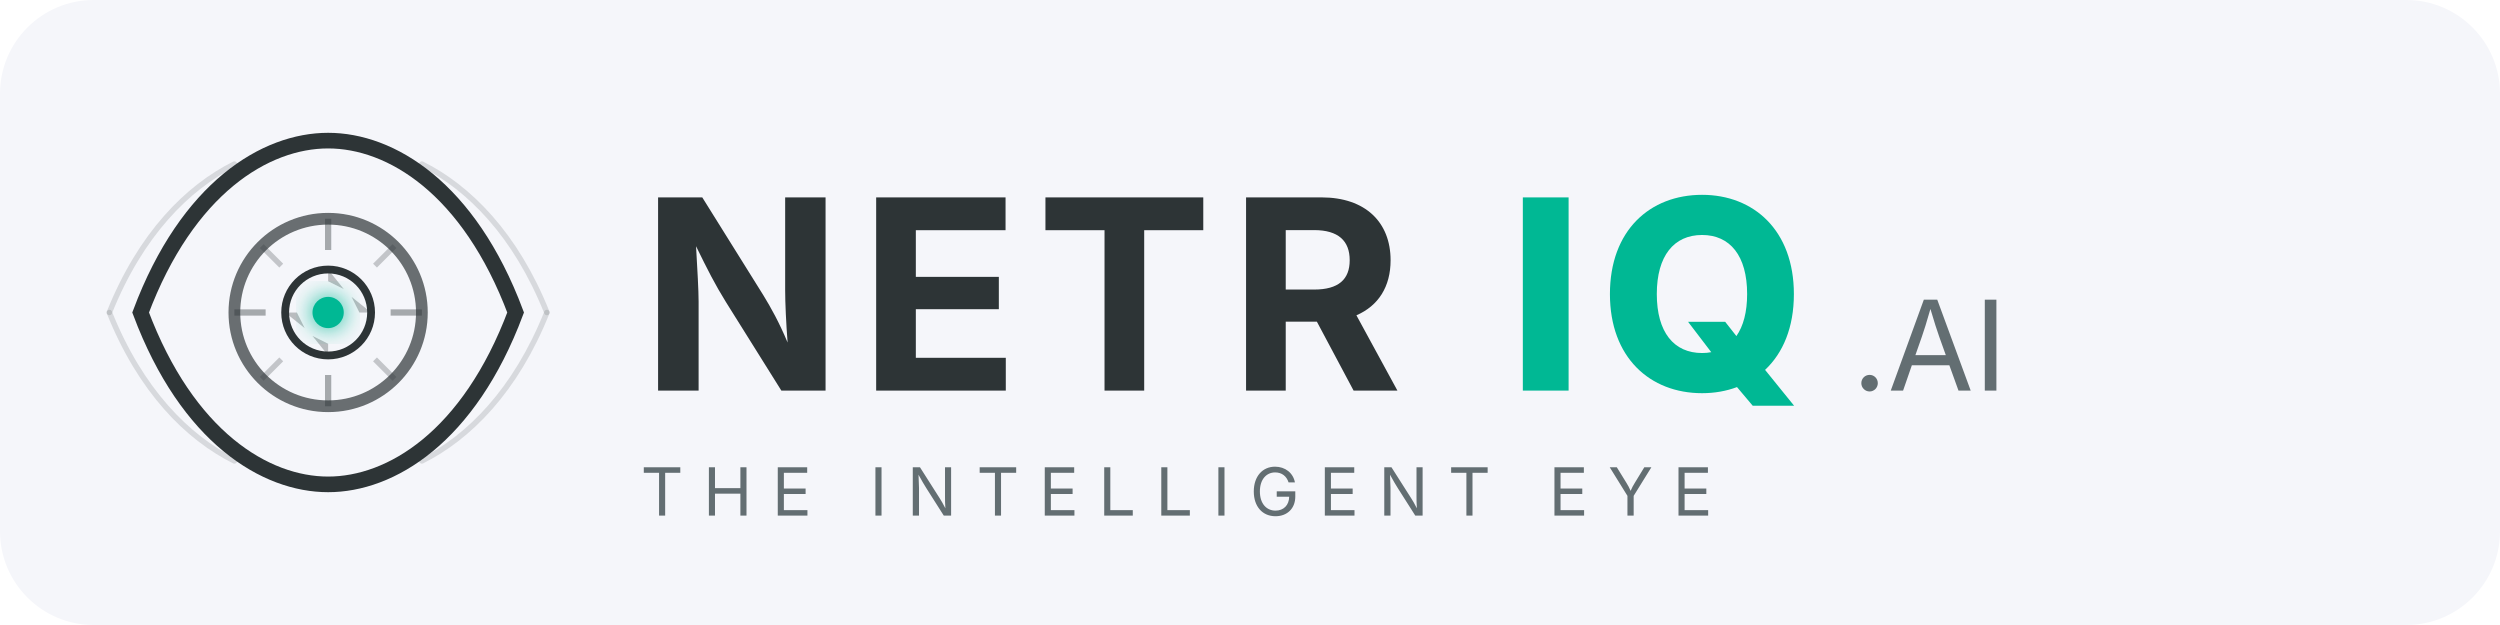
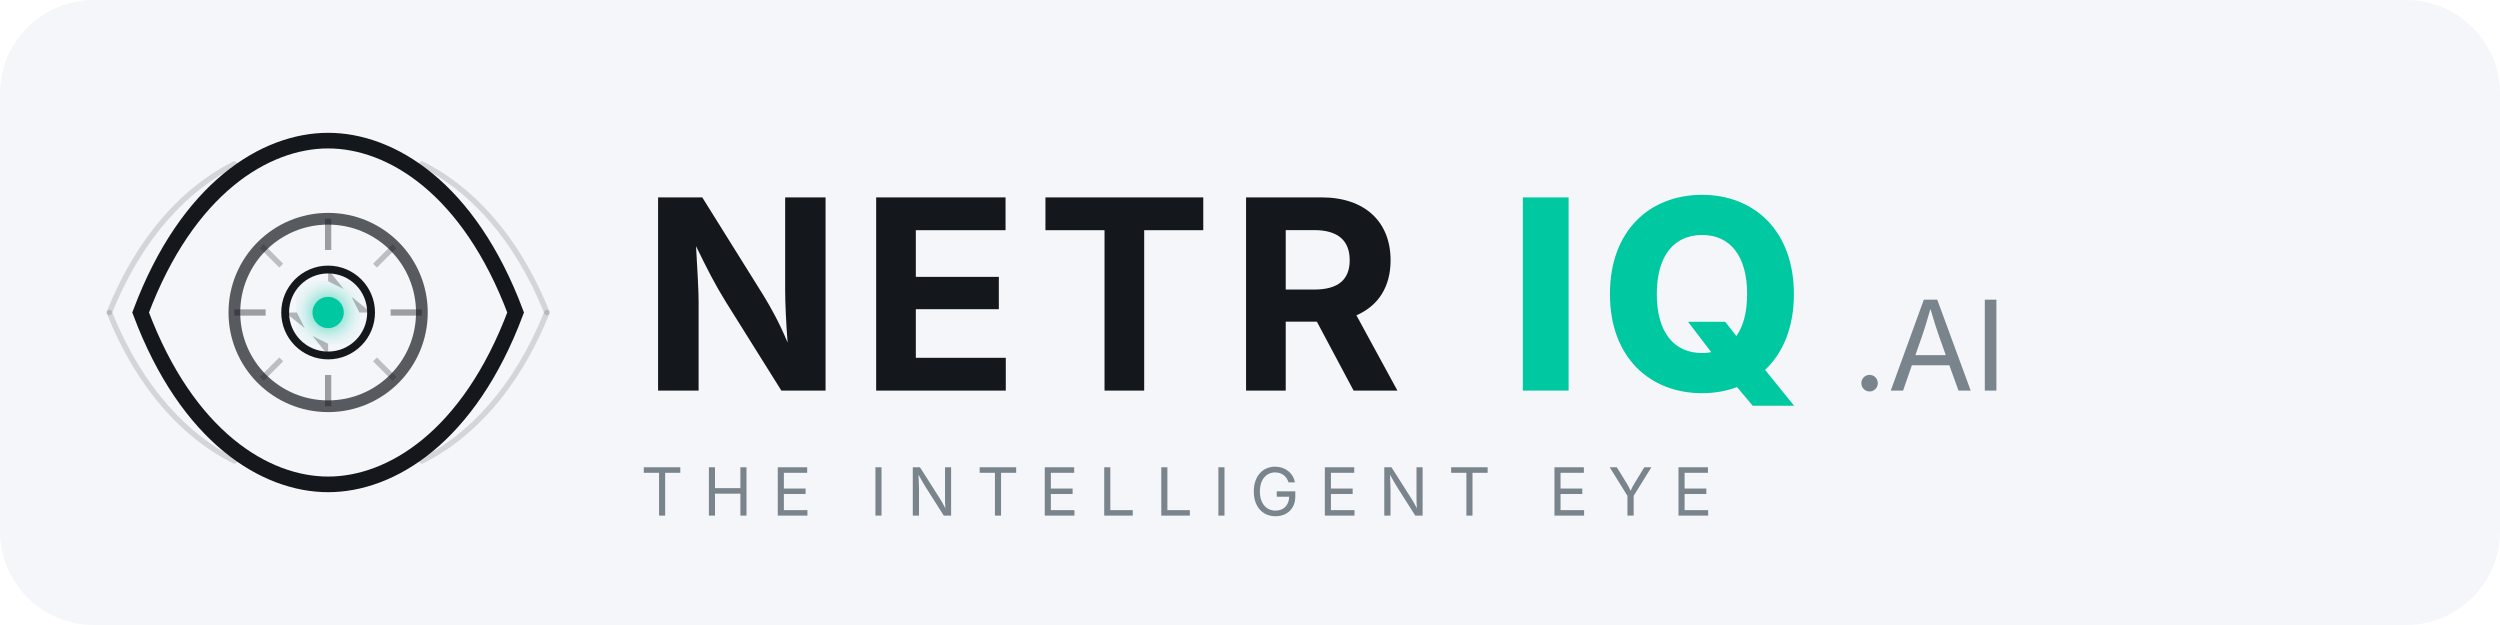
<svg xmlns="http://www.w3.org/2000/svg" viewBox="0 0 320 80" fill="none">
  <defs>
    <linearGradient id="tealGrad" x1="0%" y1="0%" x2="100%" y2="100%">
-       <stop offset="0%" stop-color="#00B894" />
+       <stop offset="0%" stop-color="#00C8A0" />
      <stop offset="100%" stop-color="#00A884" />
    </linearGradient>
    <filter id="glow" x="-50%" y="-50%" width="200%" height="200%">
      <feGaussianBlur stdDeviation="1.5" result="blur" />
      <feMerge>
        <feMergeNode in="blur" />
        <feMergeNode in="SourceGraphic" />
      </feMerge>
    </filter>
  </defs>
  <rect width="320" height="80" rx="12" fill="#F5F6FA" />
  <g transform="translate(14, 16)">
-     <path d="M 4,24 C 10,8 20,2 28,2 C 36,2 46,8 52,24 C 46,40 36,46 28,46 C 20,46 10,40 4,24 Z" stroke="#2D3436" stroke-width="2" fill="none" />
-     <circle cx="28" cy="24" r="12" stroke="#2D3436" stroke-width="1.5" fill="none" opacity="0.7" />
-     <line x1="28" y1="12" x2="28" y2="16" stroke="#2D3436" stroke-width="0.8" opacity="0.4" />
-     <line x1="28" y1="32" x2="28" y2="36" stroke="#2D3436" stroke-width="0.8" opacity="0.4" />
-     <line x1="16" y1="24" x2="20" y2="24" stroke="#2D3436" stroke-width="0.8" opacity="0.4" />
-     <line x1="36" y1="24" x2="40" y2="24" stroke="#2D3436" stroke-width="0.8" opacity="0.4" />
-     <line x1="19.5" y1="15.5" x2="22" y2="18" stroke="#2D3436" stroke-width="0.7" opacity="0.25" />
-     <line x1="36.5" y1="15.5" x2="34" y2="18" stroke="#2D3436" stroke-width="0.7" opacity="0.25" />
-     <line x1="19.5" y1="32.5" x2="22" y2="30" stroke="#2D3436" stroke-width="0.7" opacity="0.25" />
-     <line x1="36.5" y1="32.5" x2="34" y2="30" stroke="#2D3436" stroke-width="0.7" opacity="0.25" />
-     <circle cx="28" cy="24" r="5.5" fill="#F5F6FA" stroke="#2D3436" stroke-width="1" />
-     <path d="M 28,18.5 L 30,21 L 28,20 Z" fill="#2D3436" opacity="0.3" />
-     <path d="M 33.5,24 L 31,22 L 32,24 Z" fill="#2D3436" opacity="0.3" />
-     <path d="M 28,29.5 L 26,27 L 28,28 Z" fill="#2D3436" opacity="0.3" />
-     <path d="M 22.5,24 L 25,26 L 24,24 Z" fill="#2D3436" opacity="0.3" />
-     <circle cx="28" cy="24" r="2" fill="#00B894" filter="url(#glow)" />
-     <path d="M 0,24 C 4,14 10,8 16,5" stroke="#2D3436" stroke-width="0.7" fill="none" opacity="0.15" stroke-linecap="round" />
-     <path d="M 56,24 C 52,14 46,8 40,5" stroke="#2D3436" stroke-width="0.7" fill="none" opacity="0.15" stroke-linecap="round" />
-     <path d="M 0,24 C 4,34 10,40 16,43" stroke="#2D3436" stroke-width="0.7" fill="none" opacity="0.15" stroke-linecap="round" />
-     <path d="M 56,24 C 52,34 46,40 40,43" stroke="#2D3436" stroke-width="0.7" fill="none" opacity="0.15" stroke-linecap="round" />
+     <path d="M 4,24 C 10,8 20,2 28,2 C 36,2 46,8 52,24 C 46,40 36,46 28,46 C 20,46 10,40 4,24 Z" stroke="#14181C" stroke-width="2" fill="none" />
+     <circle cx="28" cy="24" r="12" stroke="#14181C" stroke-width="1.5" fill="none" opacity="0.7" />
+     <line x1="28" y1="12" x2="28" y2="16" stroke="#14181C" stroke-width="0.8" opacity="0.4" />
+     <line x1="28" y1="32" x2="28" y2="36" stroke="#14181C" stroke-width="0.8" opacity="0.4" />
+     <line x1="16" y1="24" x2="20" y2="24" stroke="#14181C" stroke-width="0.8" opacity="0.4" />
+     <line x1="36" y1="24" x2="40" y2="24" stroke="#14181C" stroke-width="0.8" opacity="0.4" />
+     <line x1="19.5" y1="15.5" x2="22" y2="18" stroke="#14181C" stroke-width="0.7" opacity="0.25" />
+     <line x1="36.5" y1="15.5" x2="34" y2="18" stroke="#14181C" stroke-width="0.7" opacity="0.25" />
+     <line x1="19.5" y1="32.5" x2="22" y2="30" stroke="#14181C" stroke-width="0.7" opacity="0.25" />
+     <line x1="36.5" y1="32.5" x2="34" y2="30" stroke="#14181C" stroke-width="0.7" opacity="0.25" />
+     <circle cx="28" cy="24" r="5.5" fill="#F5F6FA" stroke="#14181C" stroke-width="1" />
+     <path d="M 28,18.5 L 30,21 L 28,20 Z" fill="#14181C" opacity="0.3" />
+     <path d="M 33.5,24 L 31,22 L 32,24 Z" fill="#14181C" opacity="0.3" />
+     <path d="M 28,29.5 L 26,27 L 28,28 Z" fill="#14181C" opacity="0.3" />
+     <path d="M 22.5,24 L 25,26 L 24,24 Z" fill="#14181C" opacity="0.3" />
+     <circle cx="28" cy="24" r="2" fill="#00C8A0" filter="url(#glow)" />
+     <path d="M 0,24 C 4,14 10,8 16,5" stroke="#14181C" stroke-width="0.7" fill="none" opacity="0.15" stroke-linecap="round" />
+     <path d="M 56,24 C 52,14 46,8 40,5" stroke="#14181C" stroke-width="0.7" fill="none" opacity="0.15" stroke-linecap="round" />
+     <path d="M 0,24 C 4,34 10,40 16,43" stroke="#14181C" stroke-width="0.7" fill="none" opacity="0.15" stroke-linecap="round" />
+     <path d="M 56,24 C 52,34 46,40 40,43" stroke="#14181C" stroke-width="0.7" fill="none" opacity="0.15" stroke-linecap="round" />
  </g>
-   <text x="82" y="50" font-family="Inter, -apple-system, BlinkMacSystemFont, 'Segoe UI', Helvetica, Arial, sans-serif" font-weight="700" font-size="34" letter-spacing="2" fill="#2D3436">NETR</text>
-   <text x="193" y="50" font-family="Inter, -apple-system, BlinkMacSystemFont, 'Segoe UI', Helvetica, Arial, sans-serif" font-weight="800" font-size="34" letter-spacing="2" fill="#00B894">IQ</text>
-   <text x="237" y="50" font-family="Inter, -apple-system, BlinkMacSystemFont, 'Segoe UI', Helvetica, Arial, sans-serif" font-weight="400" font-size="16" fill="#636E72">.AI</text>
-   <text x="82" y="66" font-family="Inter, -apple-system, BlinkMacSystemFont, 'Segoe UI', Helvetica, Arial, sans-serif" font-weight="400" font-size="8.5" letter-spacing="2.5" fill="#636E72">THE INTELLIGENT EYE</text>
+   <text x="82" y="50" font-family="Inter, -apple-system, BlinkMacSystemFont, 'Segoe UI', Helvetica, Arial, sans-serif" font-weight="700" font-size="34" letter-spacing="2" fill="#14181C">NETR</text>
+   <text x="193" y="50" font-family="Inter, -apple-system, BlinkMacSystemFont, 'Segoe UI', Helvetica, Arial, sans-serif" font-weight="800" font-size="34" letter-spacing="2" fill="#00C8A0">IQ</text>
+   <text x="237" y="50" font-family="Inter, -apple-system, BlinkMacSystemFont, 'Segoe UI', Helvetica, Arial, sans-serif" font-weight="400" font-size="16" fill="#7A848C">.AI</text>
+   <text x="82" y="66" font-family="Inter, -apple-system, BlinkMacSystemFont, 'Segoe UI', Helvetica, Arial, sans-serif" font-weight="400" font-size="8.5" letter-spacing="2.5" fill="#7A848C">THE INTELLIGENT EYE</text>
</svg>
